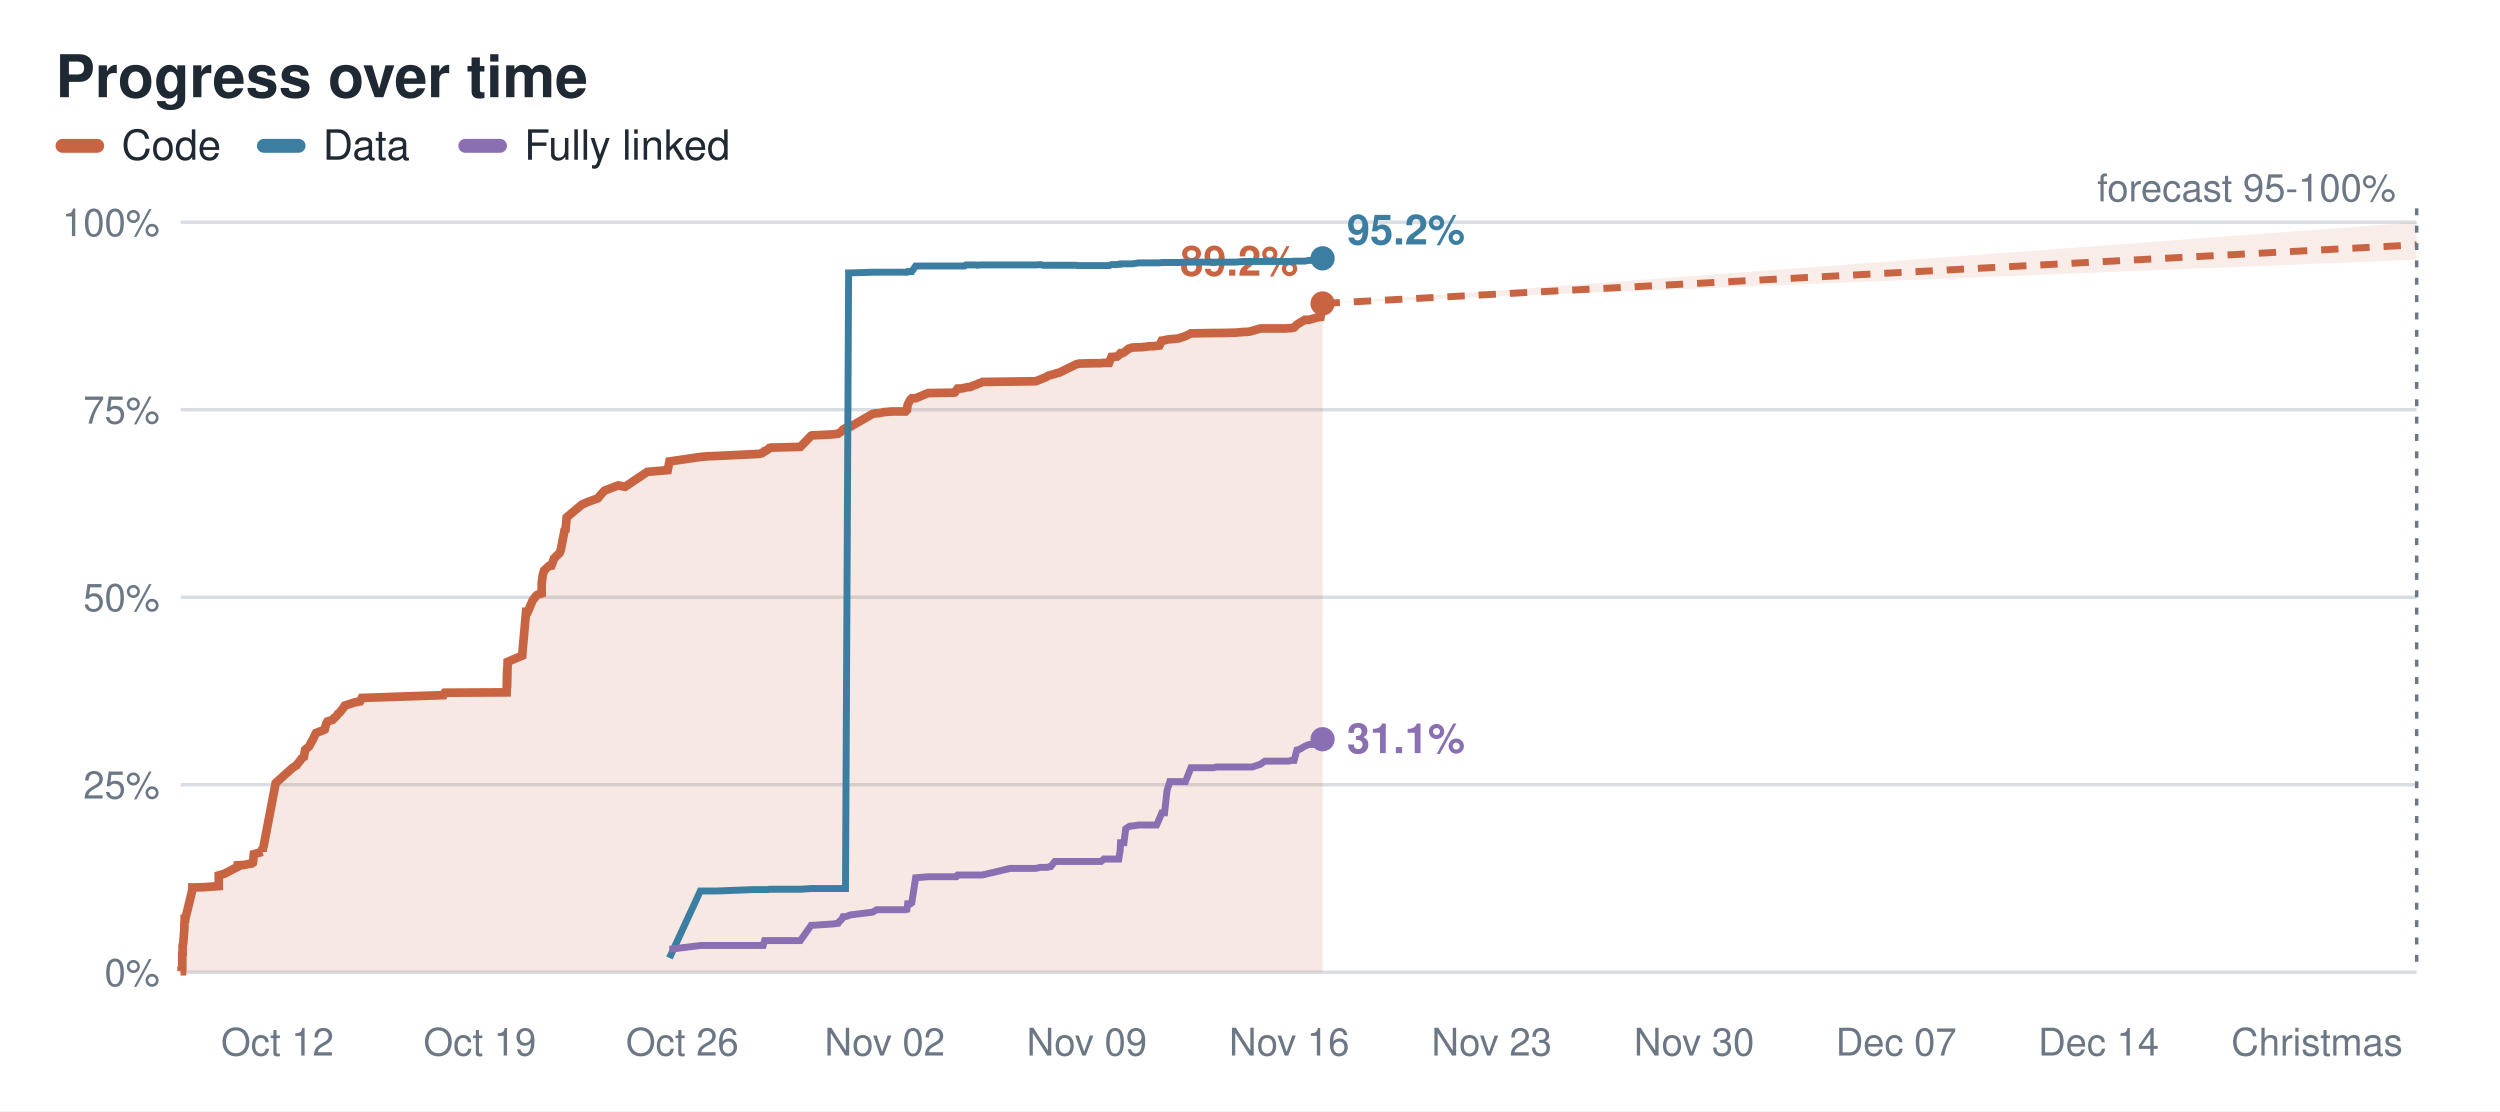
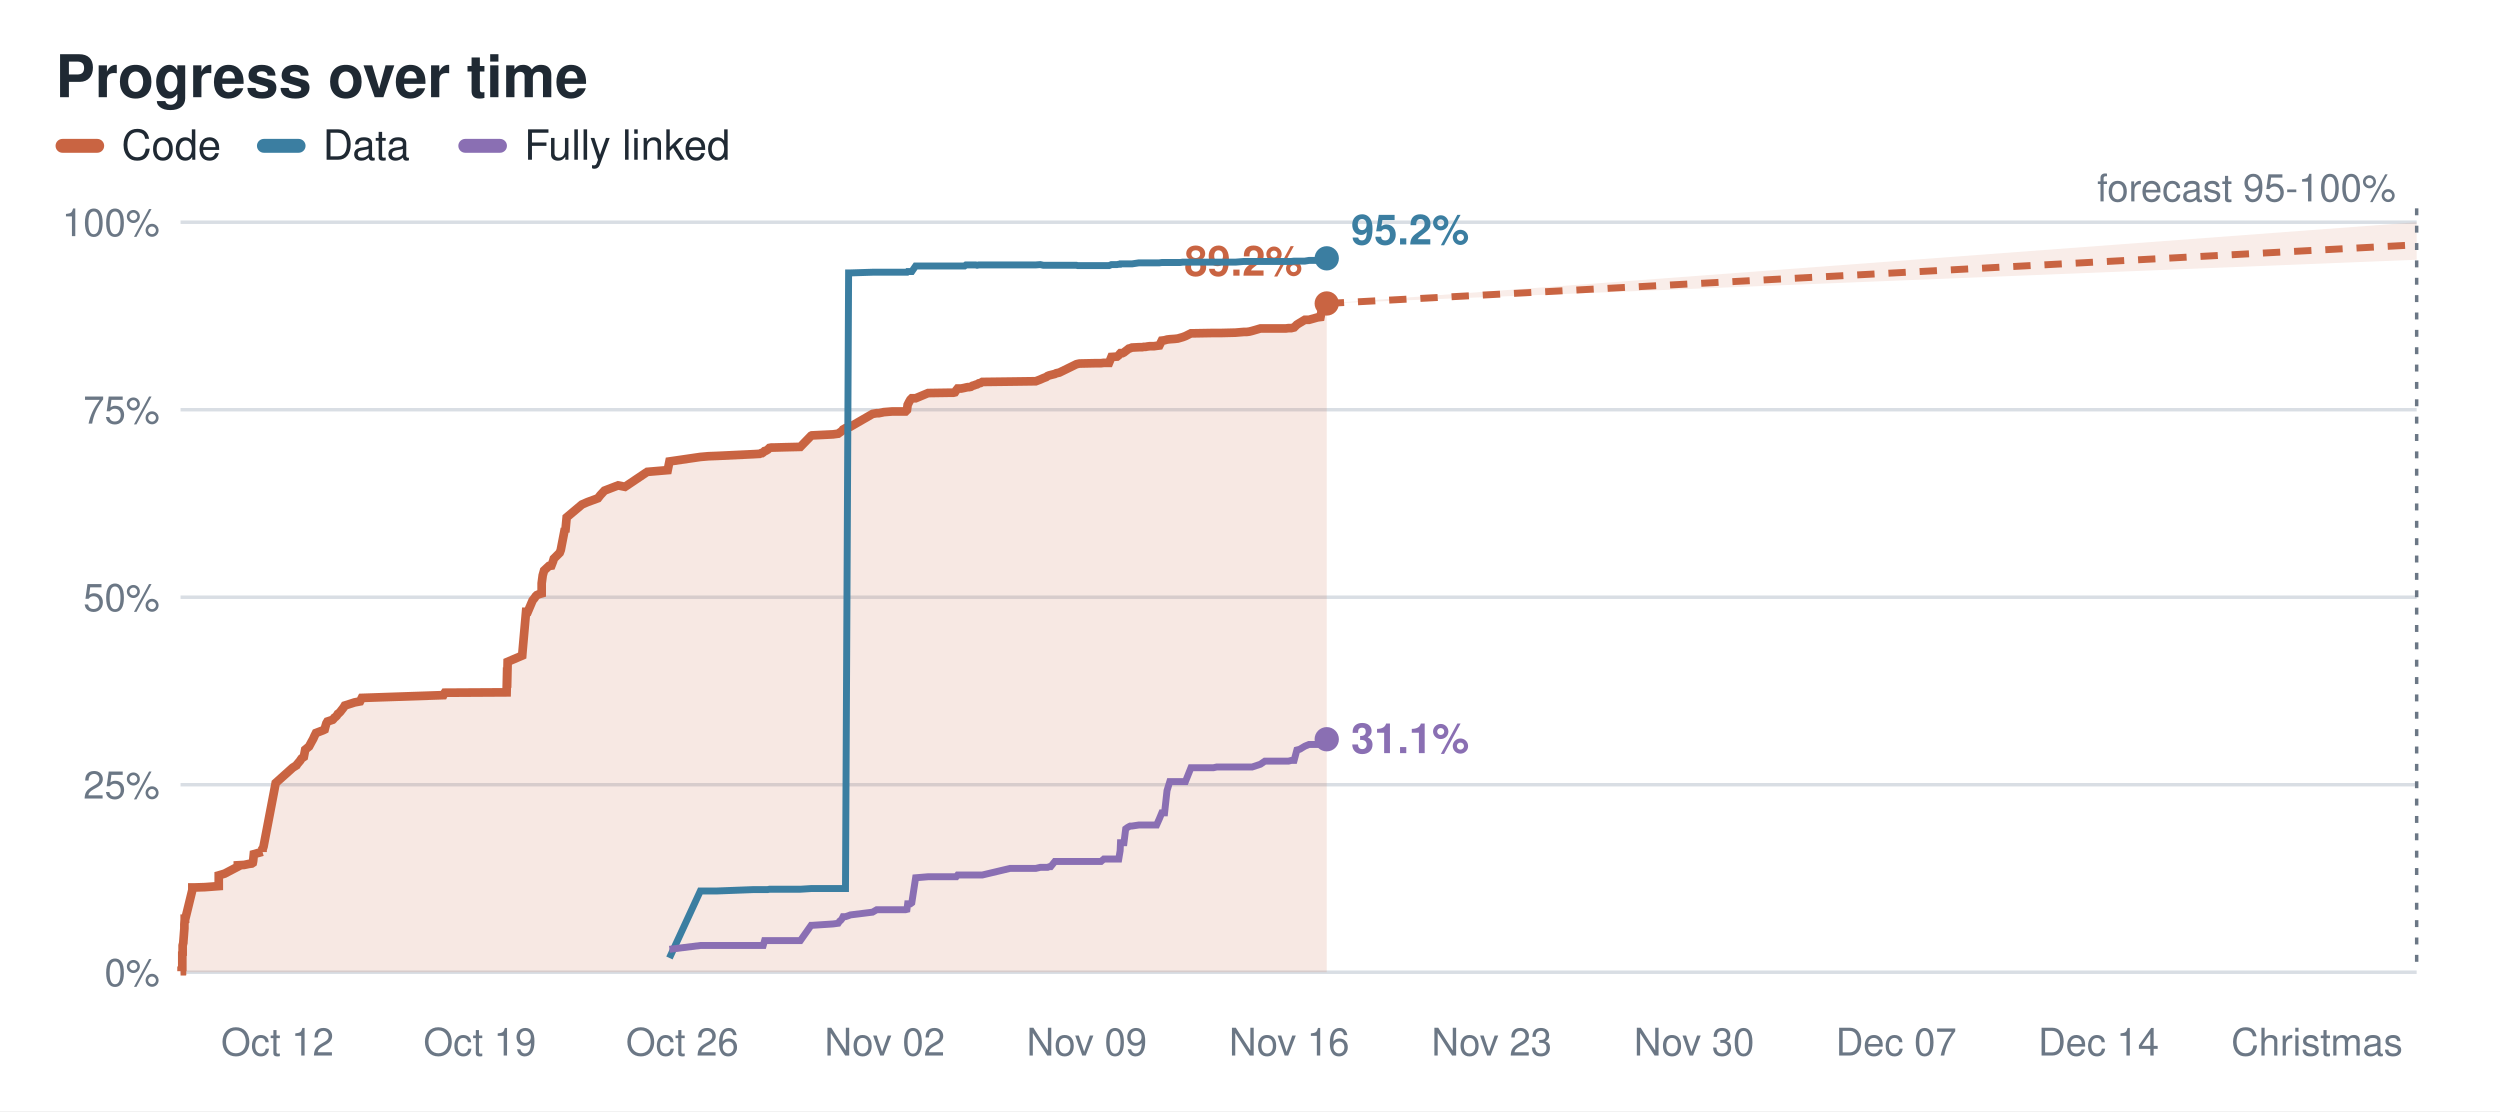
<svg xmlns="http://www.w3.org/2000/svg" viewBox="0 0 720 320" width="720" height="320" font-family="-apple-system,Segoe UI,Helvetica,Arial,sans-serif" role="img" aria-label="Progress over time">
  <rect width="100%" height="100%" fill="#ffffff" />
  <text x="16" y="28" font-size="17" font-weight="600" fill="#1f2933">Progress over time</text>
  <rect x="16" y="40" width="14" height="4" rx="2" fill="#c96442" />
  <text x="35" y="46" font-size="12" fill="#1f2933">Code</text>
  <rect x="74" y="40" width="14" height="4" rx="2" fill="#3b7ea1" />
  <text x="93" y="46" font-size="12" fill="#1f2933">Data</text>
  <rect x="132" y="40" width="14" height="4" rx="2" fill="#8a6fb3" />
  <text x="151" y="46" font-size="12" fill="#1f2933">Fully linked</text>
  <line x1="52" y1="280.0" x2="696" y2="280.0" stroke="#d9dee4" />
  <text x="46" y="284.0" font-size="11" fill="#6b7785" text-anchor="end">0%</text>
  <line x1="52" y1="226.0" x2="696" y2="226.0" stroke="#d9dee4" />
  <text x="46" y="230.0" font-size="11" fill="#6b7785" text-anchor="end">25%</text>
  <line x1="52" y1="172.0" x2="696" y2="172.0" stroke="#d9dee4" />
  <text x="46" y="176.0" font-size="11" fill="#6b7785" text-anchor="end">50%</text>
  <line x1="52" y1="118.0" x2="696" y2="118.0" stroke="#d9dee4" />
  <text x="46" y="122.0" font-size="11" fill="#6b7785" text-anchor="end">75%</text>
  <line x1="52" y1="64.0" x2="696" y2="64.0" stroke="#d9dee4" />
  <text x="46" y="68.0" font-size="11" fill="#6b7785" text-anchor="end">100%</text>
  <text x="79.9" y="304" font-size="11" fill="#6b7785" text-anchor="middle">Oct 12</text>
  <text x="138.2" y="304" font-size="11" fill="#6b7785" text-anchor="middle">Oct 19</text>
  <text x="196.5" y="304" font-size="11" fill="#6b7785" text-anchor="middle">Oct 26</text>
  <text x="254.8" y="304" font-size="11" fill="#6b7785" text-anchor="middle">Nov 02</text>
  <text x="313.0" y="304" font-size="11" fill="#6b7785" text-anchor="middle">Nov 09</text>
  <text x="371.3" y="304" font-size="11" fill="#6b7785" text-anchor="middle">Nov 16</text>
  <text x="429.6" y="304" font-size="11" fill="#6b7785" text-anchor="middle">Nov 23</text>
  <text x="487.9" y="304" font-size="11" fill="#6b7785" text-anchor="middle">Nov 30</text>
  <text x="546.1" y="304" font-size="11" fill="#6b7785" text-anchor="middle">Dec 07</text>
  <text x="604.4" y="304" font-size="11" fill="#6b7785" text-anchor="middle">Dec 14</text>
-   <polygon points="380.9,87.4 696.0,64.0 696.0,74.8" fill="#c96442" opacity="0.12" />
-   <line x1="380.9" y1="87.4" x2="696.0" y2="70.5" stroke="#c96442" stroke-width="2" stroke-dasharray="5,4" />
+   <polygon points="382.1,87.4 696.0,64.0 696.0,74.8" fill="#c96442" opacity="0.12" />
+   <line x1="382.1" y1="87.4" x2="696.0" y2="70.5" stroke="#c96442" stroke-width="2" stroke-dasharray="5,4" />
  <line x1="696.0" y1="60" x2="696.0" y2="280.0" stroke="#6b7785" stroke-dasharray="2,3" />
  <text x="692.0" y="304" font-size="11" fill="#6b7785" text-anchor="end">Christmas</text>
  <text x="690.0" y="58.0" font-size="11" fill="#6b7785" text-anchor="end">forecast 95-100%</text>
-   <polygon points="52.0,280.0 52.0,279.7 52.0,279.7 52.1,279.7 52.1,279.7 52.3,279.7 52.3,279.7 52.3,279.7 52.3,279.7 52.3,279.6 52.3,279.6 52.3,279.6 52.3,279.6 52.4,279.6 52.4,279.5 52.4,279.5 52.4,279.5 52.4,279.5 52.4,279.5 52.4,279.4 52.4,279.4 52.4,279.4 52.4,279.4 52.4,279.4 52.4,279.3 52.4,279.3 52.4,279.3 52.4,279.3 52.4,279.2 52.4,279.2 52.5,279.1 52.5,279.1 52.5,279.0 52.5,279.0 52.5,278.9 52.5,278.9 52.5,278.9 52.5,278.8 52.5,278.8 52.5,278.7 52.5,278.7 52.5,278.6 52.5,274.0 52.6,275.3 52.6,274.0 52.6,274.0 52.6,274.0 52.6,272.9 52.6,272.3 52.8,271.5 52.8,271.3 53.1,267.4 53.1,267.0 53.1,266.2 53.2,264.8 53.2,264.7 53.2,264.6 53.3,264.6 53.3,264.4 53.3,264.3 53.3,264.4 53.3,264.4 53.3,264.4 53.4,264.5 55.4,256.3 55.4,255.7 55.4,255.6 55.7,255.6 55.8,255.6 59.0,255.5 63.0,255.2 63.0,252.1 64.7,251.6 68.5,249.6 68.5,249.2 70.3,249.1 71.7,248.8 72.5,248.7 72.5,248.7 72.8,248.5 72.9,248.0 73.1,246.0 75.6,245.3 75.6,245.4 75.6,244.5 75.7,244.4 75.9,243.8 79.4,225.5 84.3,221.1 85.4,220.4 85.5,220.2 86.5,219.0 86.6,218.8 86.9,218.4 87.5,218.0 87.9,215.9 89.0,215.0 89.7,213.7 90.2,212.8 90.6,211.9 91.0,211.1 93.1,210.3 93.5,210.1 93.7,209.3 94.0,208.3 94.3,207.8 95.8,207.3 96.0,207.1 96.3,206.7 96.6,206.5 97.0,206.1 97.3,205.6 97.6,205.4 98.0,205.0 98.3,204.6 98.7,204.1 99.0,203.7 99.3,203.2 101.5,202.5 102.1,202.3 103.7,202.0 104.2,201.0 127.7,200.2 127.9,199.8 128.1,199.5 145.9,199.4 146.0,195.1 146.1,195.2 146.2,190.6 150.4,188.8 150.5,187.5 151.5,176.2 152.0,176.2 153.4,172.9 153.9,172.3 154.3,171.7 154.6,171.4 155.3,171.1 156.0,170.9 156.0,168.0 156.3,165.7 156.7,164.3 158.1,163.0 158.8,162.9 159.3,161.6 159.5,160.9 161.2,159.2 161.5,158.4 162.7,152.2 162.8,153.3 163.2,149.0 167.6,145.3 169.2,144.6 172.2,143.5 172.9,142.6 174.1,141.3 178.0,139.8 180.0,140.2 186.4,135.9 192.3,135.4 192.8,132.9 201.7,131.6 204.0,131.4 206.6,131.3 217.1,130.8 218.8,130.7 219.2,130.5 219.5,130.5 219.8,130.3 220.2,129.9 220.6,129.8 221.1,129.5 221.6,129.0 222.1,128.9 222.6,128.9 226.3,128.8 230.5,128.7 233.6,125.5 233.8,125.4 239.9,125.1 241.4,124.9 241.8,124.6 242.1,124.4 242.5,124.1 242.8,123.7 243.5,123.3 244.4,123.1 244.9,122.9 251.3,119.2 252.5,119.0 253.1,119.0 254.1,118.8 254.5,118.7 257.0,118.5 260.8,118.5 261.2,118.1 261.4,116.6 261.8,115.8 262.2,115.1 262.6,114.7 263.7,114.7 267.3,113.2 267.5,113.2 273.9,113.1 274.6,113.1 275.0,113.0 275.4,112.4 275.8,111.9 276.4,111.9 276.8,111.9 277.3,111.8 277.8,111.7 278.2,111.6 278.7,111.5 279.1,111.5 279.6,111.4 280.1,111.1 280.5,111.0 281.0,110.8 281.4,110.7 281.9,110.4 282.4,110.3 282.9,110.0 290.9,109.9 298.3,109.8 299.6,109.3 300.5,108.9 301.3,108.6 301.7,108.3 302.2,108.1 302.6,108.0 303.8,107.7 304.2,107.5 305.1,107.3 310.0,104.9 310.4,104.8 310.9,104.7 315.6,104.6 316.0,104.6 317.1,104.6 317.9,104.5 318.9,104.5 319.4,104.5 320.1,102.8 321.7,102.7 322.2,102.3 322.6,101.8 322.7,101.7 323.3,101.7 323.7,101.5 324.2,101.1 324.6,100.8 325.1,100.4 325.5,100.3 326.0,100.1 328.0,100.0 328.9,100.0 329.4,99.9 329.9,99.9 330.4,99.8 331.2,99.7 331.7,99.7 332.4,99.7 333.1,99.6 333.9,99.5 334.6,98.1 335.4,98.0 336.1,97.8 336.9,97.7 338.3,97.6 339.2,97.5 339.9,97.3 340.6,97.1 341.4,96.8 343.0,96.0 343.8,96.0 349.5,95.9 350.4,95.9 351.1,95.9 351.8,95.9 355.8,95.8 358.2,95.6 359.0,95.6 359.8,95.5 360.6,95.3 363.0,94.6 364.3,94.6 370.3,94.6 371.1,94.5 371.9,94.5 372.7,94.3 373.5,93.5 374.3,93.0 375.8,92.1 377.0,92.1 379.5,91.4 380.3,91.3 380.6,89.7 380.7,89.1 380.9,87.4 380.9,280.0" fill="#c96442" opacity="0.15" />
-   <polyline points="52.0,279.7 52.0,279.7 52.1,279.7 52.1,279.7 52.3,279.7 52.3,279.7 52.3,279.7 52.3,279.7 52.3,279.6 52.3,279.6 52.3,279.6 52.3,279.6 52.4,279.6 52.4,279.5 52.4,279.5 52.4,279.5 52.4,279.5 52.4,279.5 52.4,279.4 52.4,279.4 52.4,279.4 52.4,279.4 52.4,279.4 52.4,279.3 52.4,279.3 52.4,279.3 52.4,279.3 52.4,279.2 52.4,279.2 52.5,279.1 52.5,279.1 52.5,279.0 52.5,279.0 52.5,278.9 52.5,278.9 52.5,278.9 52.5,278.8 52.5,278.8 52.5,278.7 52.5,278.7 52.5,278.6 52.5,274.0 52.6,275.3 52.6,274.0 52.6,274.0 52.6,274.0 52.6,272.9 52.6,272.3 52.8,271.5 52.8,271.3 53.1,267.4 53.1,267.0 53.1,266.2 53.2,264.8 53.2,264.7 53.2,264.6 53.3,264.6 53.3,264.4 53.3,264.3 53.3,264.4 53.3,264.4 53.3,264.4 53.4,264.5 55.4,256.3 55.4,255.7 55.4,255.6 55.7,255.6 55.8,255.6 59.0,255.5 63.0,255.2 63.0,252.1 64.7,251.6 68.5,249.6 68.5,249.2 70.3,249.1 71.7,248.8 72.5,248.7 72.5,248.7 72.8,248.5 72.9,248.0 73.1,246.0 75.6,245.3 75.6,245.4 75.6,244.5 75.7,244.4 75.9,243.8 79.4,225.5 84.3,221.1 85.4,220.4 85.5,220.2 86.5,219.0 86.6,218.8 86.9,218.4 87.5,218.0 87.9,215.9 89.0,215.0 89.7,213.7 90.2,212.8 90.6,211.9 91.0,211.1 93.1,210.3 93.5,210.1 93.7,209.3 94.0,208.3 94.3,207.8 95.8,207.3 96.0,207.1 96.3,206.7 96.6,206.5 97.0,206.1 97.3,205.6 97.6,205.4 98.0,205.0 98.3,204.6 98.7,204.1 99.0,203.7 99.3,203.2 101.5,202.5 102.1,202.3 103.7,202.0 104.2,201.0 127.7,200.2 127.9,199.8 128.1,199.5 145.9,199.4 146.0,195.1 146.1,195.2 146.2,190.6 150.4,188.8 150.5,187.5 151.5,176.2 152.0,176.2 153.4,172.9 153.9,172.3 154.3,171.7 154.6,171.4 155.3,171.1 156.0,170.9 156.0,168.0 156.3,165.7 156.7,164.3 158.1,163.0 158.8,162.9 159.3,161.6 159.5,160.9 161.2,159.2 161.5,158.4 162.7,152.2 162.8,153.3 163.2,149.0 167.6,145.3 169.2,144.6 172.2,143.5 172.9,142.6 174.1,141.3 178.0,139.8 180.0,140.2 186.4,135.9 192.3,135.4 192.8,132.9 201.7,131.6 204.0,131.4 206.6,131.3 217.1,130.8 218.8,130.7 219.2,130.5 219.5,130.5 219.8,130.3 220.2,129.9 220.6,129.8 221.1,129.5 221.6,129.0 222.1,128.9 222.6,128.9 226.3,128.8 230.5,128.7 233.6,125.5 233.8,125.4 239.9,125.1 241.4,124.9 241.8,124.6 242.1,124.4 242.5,124.1 242.8,123.7 243.5,123.3 244.4,123.1 244.9,122.9 251.3,119.2 252.5,119.0 253.1,119.0 254.1,118.8 254.5,118.7 257.0,118.5 260.8,118.5 261.2,118.1 261.4,116.6 261.8,115.8 262.2,115.1 262.6,114.7 263.7,114.7 267.3,113.2 267.5,113.2 273.9,113.1 274.6,113.1 275.0,113.0 275.4,112.4 275.8,111.9 276.4,111.9 276.8,111.9 277.3,111.8 277.8,111.7 278.2,111.6 278.7,111.5 279.1,111.5 279.6,111.4 280.1,111.1 280.5,111.0 281.0,110.8 281.4,110.7 281.9,110.4 282.4,110.3 282.9,110.0 290.9,109.9 298.3,109.8 299.6,109.3 300.5,108.9 301.3,108.6 301.7,108.3 302.2,108.1 302.6,108.0 303.8,107.7 304.2,107.5 305.1,107.3 310.0,104.9 310.4,104.8 310.9,104.7 315.6,104.6 316.0,104.6 317.1,104.6 317.9,104.5 318.9,104.5 319.4,104.5 320.1,102.8 321.7,102.7 322.2,102.3 322.6,101.8 322.7,101.7 323.3,101.7 323.7,101.5 324.2,101.1 324.6,100.8 325.1,100.4 325.5,100.3 326.0,100.1 328.0,100.0 328.9,100.0 329.4,99.9 329.9,99.9 330.4,99.8 331.2,99.7 331.7,99.7 332.4,99.7 333.1,99.6 333.9,99.5 334.6,98.1 335.4,98.0 336.1,97.8 336.9,97.7 338.3,97.6 339.2,97.5 339.9,97.3 340.6,97.1 341.4,96.8 343.0,96.0 343.8,96.0 349.5,95.9 350.4,95.9 351.1,95.9 351.8,95.9 355.8,95.8 358.2,95.6 359.0,95.6 359.8,95.5 360.6,95.3 363.0,94.6 364.3,94.6 370.3,94.6 371.1,94.5 371.9,94.5 372.7,94.3 373.5,93.5 374.3,93.0 375.8,92.1 377.0,92.1 379.5,91.4 380.3,91.3 380.6,89.7 380.7,89.1 380.9,87.4" fill="none" stroke="#c96442" stroke-width="2.5" />
-   <circle cx="380.9" cy="87.4" r="3.5" fill="#c96442" />
-   <text x="373.9" y="79.4" font-size="12" font-weight="600" fill="#c96442" text-anchor="end">89.2%</text>
-   <polyline points="192.8,275.9 201.7,256.6 204.0,256.6 206.6,256.6 217.1,256.2 218.8,256.2 219.2,256.2 219.5,256.2 219.8,256.2 220.2,256.2 220.6,256.2 221.1,256.2 221.6,256.1 222.1,256.1 222.6,256.1 226.3,256.1 230.5,256.1 233.6,255.9 233.8,255.9 239.9,255.9 241.4,255.9 241.8,255.9 242.1,255.9 242.5,255.9 242.8,255.9 243.5,255.9 244.4,78.6 244.9,78.6 251.3,78.4 252.5,78.4 253.1,78.4 254.1,78.4 254.5,78.4 257.0,78.4 260.8,78.4 261.2,78.4 261.4,78.2 261.8,78.2 262.2,78.2 262.6,78.2 263.7,76.6 267.3,76.6 267.5,76.6 273.9,76.6 274.6,76.6 275.0,76.6 275.4,76.6 275.8,76.6 276.4,76.6 276.8,76.6 277.3,76.6 277.8,76.6 278.2,76.3 278.7,76.3 279.1,76.3 279.6,76.3 280.1,76.3 280.5,76.3 281.0,76.3 281.4,76.4 281.9,76.3 282.4,76.3 282.9,76.3 290.9,76.3 298.3,76.3 299.6,76.2 300.5,76.4 301.3,76.4 301.7,76.4 302.2,76.4 302.6,76.4 303.8,76.4 304.2,76.4 305.1,76.4 310.0,76.4 310.4,76.5 310.9,76.5 315.6,76.5 316.0,76.5 317.1,76.5 317.9,76.5 318.9,76.5 319.4,76.5 320.1,76.2 321.7,76.2 322.2,76.1 322.6,76.1 322.7,76.0 323.3,76.0 323.7,76.0 324.2,76.0 324.6,76.0 325.1,76.0 325.5,76.0 326.0,76.0 328.0,75.7 328.9,75.7 329.4,75.7 329.9,75.7 330.4,75.7 331.2,75.7 331.7,75.7 332.4,75.7 333.1,75.7 333.9,75.7 334.6,75.6 335.4,75.6 336.1,75.6 336.9,75.6 338.3,75.6 339.2,75.6 339.9,75.6 340.6,75.5 341.4,75.5 343.0,75.5 343.8,75.5 349.5,75.5 350.4,75.5 351.1,75.5 351.8,75.5 355.8,75.5 358.2,75.3 359.0,75.3 359.8,75.3 360.6,75.3 363.0,75.3 364.3,75.3 370.3,75.3 371.1,75.3 371.9,75.3 372.7,75.2 373.5,75.2 374.3,75.2 375.8,75.2 377.0,75.0 379.5,75.0 380.3,75.0 380.6,74.9 380.7,74.9 380.9,74.4" fill="none" stroke="#3b7ea1" stroke-width="2" />
-   <circle cx="380.9" cy="74.4" r="3.5" fill="#3b7ea1" />
-   <text x="387.9" y="70.4" font-size="12" font-weight="600" fill="#3b7ea1">95.2%</text>
-   <polyline points="192.8,273.4 201.7,272.3 204.0,272.3 206.6,272.3 217.1,272.3 218.8,272.3 219.2,272.3 219.5,272.3 219.8,272.3 220.2,270.9 220.6,270.9 221.1,270.9 221.6,270.9 222.1,270.9 222.6,270.9 226.3,270.9 230.5,270.9 233.6,266.5 233.8,266.5 239.9,266.1 241.4,265.9 241.8,265.3 242.1,265.1 242.5,264.6 242.8,264.0 243.5,264.0 244.4,263.7 244.9,263.5 251.3,262.7 252.5,262.0 253.1,262.0 254.1,262.0 254.5,262.0 257.0,262.0 260.8,262.0 261.2,261.9 261.4,260.3 261.8,260.3 262.2,260.3 262.6,260.0 263.7,252.8 267.3,252.5 267.5,252.5 273.9,252.5 274.6,252.5 275.0,252.5 275.4,252.5 275.8,252.0 276.4,252.0 276.8,252.0 277.3,252.0 277.8,252.0 278.2,252.0 278.7,252.0 279.1,252.0 279.6,252.0 280.1,252.0 280.5,252.0 281.0,252.0 281.4,252.0 281.9,252.0 282.4,252.0 282.9,252.0 290.9,250.1 298.3,250.1 299.6,249.8 300.5,249.8 301.3,249.8 301.7,249.8 302.2,249.6 302.6,249.6 303.8,248.1 304.2,248.1 305.1,248.1 310.0,248.1 310.4,248.1 310.9,248.1 315.6,248.1 316.0,248.1 317.1,248.1 317.9,247.4 318.9,247.4 319.4,247.4 320.1,247.4 321.7,247.4 322.2,247.4 322.6,245.0 322.7,242.7 323.3,242.7 323.7,242.7 324.2,238.7 324.6,238.4 325.1,238.1 325.5,237.9 326.0,237.9 328.0,237.6 328.9,237.6 329.4,237.6 329.9,237.6 330.4,237.6 331.2,237.6 331.7,237.6 332.4,237.6 333.1,237.6 333.9,235.8 334.6,234.1 335.4,234.1 336.1,227.7 336.9,225.1 338.3,225.1 339.2,225.1 339.9,225.1 340.6,225.1 341.4,225.1 343.0,221.1 343.8,221.1 349.5,221.1 350.4,220.9 351.1,220.9 351.8,220.9 355.8,220.9 358.2,220.9 359.0,220.9 359.8,220.9 360.6,220.9 363.0,220.1 364.3,219.2 370.3,219.2 371.1,219.2 371.9,219.0 372.7,219.0 373.5,216.0 374.3,215.8 375.8,214.9 377.0,214.4 379.5,214.4 380.3,214.4 380.6,214.4 380.7,214.4 380.9,212.9" fill="none" stroke="#8a6fb3" stroke-width="2" />
-   <circle cx="380.9" cy="212.9" r="3.5" fill="#8a6fb3" />
-   <text x="387.9" y="216.9" font-size="12" font-weight="600" fill="#8a6fb3">31.1%</text>
+   <polygon points="52.0,280.0 52.0,279.7 52.0,279.7 52.1,279.7 52.1,279.7 52.3,279.7 52.3,279.7 52.3,279.7 52.3,279.7 52.3,279.6 52.3,279.6 52.3,279.6 52.3,279.6 52.4,279.6 52.4,279.5 52.4,279.5 52.4,279.5 52.4,279.5 52.4,279.5 52.4,279.4 52.4,279.4 52.4,279.4 52.4,279.4 52.4,279.4 52.4,279.3 52.4,279.3 52.4,279.3 52.4,279.3 52.4,279.2 52.4,279.2 52.5,279.1 52.5,279.1 52.5,279.0 52.5,279.0 52.5,278.9 52.5,278.9 52.5,278.9 52.5,278.8 52.5,278.8 52.5,278.7 52.5,278.7 52.5,278.6 52.5,274.0 52.6,275.3 52.6,274.0 52.6,274.0 52.6,274.0 52.6,272.9 52.6,272.3 52.8,271.5 52.8,271.3 53.1,267.4 53.1,267.0 53.1,266.2 53.2,264.8 53.2,264.7 53.2,264.6 53.3,264.6 53.3,264.4 53.3,264.3 53.3,264.4 53.3,264.4 53.3,264.4 53.4,264.5 55.4,256.3 55.4,255.7 55.4,255.6 55.7,255.6 55.8,255.6 59.0,255.5 63.0,255.2 63.0,252.1 64.7,251.6 68.5,249.6 68.5,249.2 70.3,249.1 71.7,248.8 72.5,248.7 72.5,248.7 72.8,248.5 72.9,248.0 73.1,246.0 75.6,245.3 75.6,245.4 75.6,244.5 75.7,244.4 75.9,243.8 79.4,225.5 84.3,221.1 85.4,220.4 85.5,220.2 86.5,219.0 86.6,218.8 86.9,218.4 87.5,218.0 87.9,215.9 89.0,215.0 89.7,213.7 90.2,212.8 90.6,211.9 91.0,211.1 93.1,210.3 93.5,210.1 93.7,209.3 94.0,208.3 94.3,207.8 95.8,207.3 96.0,207.1 96.3,206.7 96.6,206.5 97.0,206.1 97.3,205.6 97.6,205.4 98.0,205.0 98.3,204.6 98.7,204.1 99.0,203.7 99.3,203.2 101.5,202.5 102.1,202.3 103.7,202.0 104.2,201.0 127.7,200.2 127.9,199.8 128.1,199.5 145.9,199.4 146.0,195.1 146.1,195.2 146.2,190.6 150.4,188.8 150.5,187.5 151.5,176.2 152.0,176.2 153.4,172.9 153.9,172.3 154.3,171.7 154.6,171.4 155.3,171.1 156.0,170.9 156.0,168.0 156.3,165.7 156.7,164.3 158.1,163.0 158.8,162.9 159.3,161.6 159.5,160.9 161.2,159.2 161.5,158.4 162.7,152.2 162.8,153.3 163.2,149.0 167.6,145.3 169.2,144.6 172.2,143.5 172.9,142.6 174.1,141.3 178.0,139.8 180.0,140.2 186.4,135.9 192.3,135.4 192.8,132.9 201.7,131.6 204.0,131.4 206.6,131.3 217.1,130.8 218.8,130.7 219.2,130.5 219.5,130.5 219.8,130.3 220.2,129.9 220.6,129.8 221.1,129.5 221.6,129.0 222.1,128.9 222.6,128.9 226.3,128.8 230.5,128.7 233.6,125.5 233.8,125.4 239.9,125.1 241.4,124.9 241.8,124.6 242.1,124.4 242.5,124.1 242.8,123.7 243.5,123.3 244.4,123.1 244.9,122.9 251.3,119.2 252.5,119.0 253.1,119.0 254.1,118.8 254.5,118.7 257.0,118.5 260.8,118.5 261.2,118.1 261.4,116.6 261.8,115.8 262.2,115.1 262.6,114.7 263.7,114.7 267.3,113.2 267.5,113.2 273.9,113.1 274.6,113.1 275.0,113.0 275.4,112.4 275.8,111.9 276.4,111.9 276.8,111.9 277.3,111.8 277.8,111.7 278.2,111.6 278.7,111.5 279.1,111.5 279.6,111.4 280.1,111.1 280.5,111.0 281.0,110.8 281.4,110.7 281.9,110.4 282.4,110.3 282.9,110.0 290.9,109.9 298.3,109.8 299.6,109.3 300.5,108.9 301.3,108.6 301.7,108.3 302.2,108.1 302.6,108.0 303.8,107.7 304.2,107.5 305.1,107.3 310.0,104.9 310.4,104.8 310.9,104.7 315.6,104.6 316.0,104.6 317.1,104.6 317.9,104.5 318.9,104.5 319.4,104.5 320.1,102.8 321.7,102.7 322.2,102.3 322.6,101.8 322.7,101.7 323.3,101.7 323.7,101.5 324.2,101.1 324.6,100.8 325.1,100.4 325.5,100.3 326.0,100.1 328.0,100.0 328.9,100.0 329.4,99.9 329.9,99.9 330.4,99.8 331.2,99.7 331.7,99.7 332.4,99.7 333.1,99.6 333.9,99.5 334.6,98.1 335.4,98.0 336.1,97.8 336.9,97.7 338.3,97.6 339.2,97.5 339.9,97.3 340.6,97.1 341.4,96.8 343.0,96.0 343.8,96.0 349.5,95.9 350.4,95.9 351.1,95.9 351.8,95.9 355.8,95.8 358.2,95.6 359.0,95.6 359.8,95.5 360.6,95.3 363.0,94.6 364.3,94.6 370.3,94.6 371.1,94.5 371.9,94.5 372.7,94.3 373.5,93.5 374.3,93.0 375.8,92.1 377.0,92.1 379.5,91.4 380.3,91.3 380.6,89.7 380.7,89.1 380.9,87.4 382.1,87.4 382.1,280.0" fill="#c96442" opacity="0.15" />
+   <polyline points="52.0,279.7 52.0,279.7 52.1,279.7 52.1,279.7 52.3,279.7 52.3,279.7 52.3,279.7 52.3,279.7 52.3,279.6 52.3,279.6 52.3,279.6 52.3,279.6 52.4,279.6 52.4,279.5 52.4,279.5 52.4,279.5 52.4,279.5 52.4,279.5 52.4,279.4 52.4,279.4 52.4,279.4 52.4,279.4 52.4,279.4 52.4,279.3 52.4,279.3 52.4,279.3 52.4,279.3 52.4,279.2 52.4,279.2 52.5,279.1 52.5,279.1 52.5,279.0 52.5,279.0 52.5,278.9 52.5,278.9 52.5,278.9 52.5,278.8 52.5,278.8 52.5,278.7 52.5,278.7 52.5,278.6 52.5,274.0 52.6,275.3 52.6,274.0 52.6,274.0 52.6,274.0 52.6,272.9 52.6,272.3 52.8,271.5 52.8,271.3 53.1,267.4 53.1,267.0 53.1,266.2 53.2,264.8 53.2,264.7 53.2,264.6 53.3,264.6 53.3,264.4 53.3,264.3 53.3,264.4 53.3,264.4 53.3,264.4 53.4,264.5 55.4,256.3 55.4,255.7 55.4,255.6 55.7,255.6 55.8,255.6 59.0,255.5 63.0,255.2 63.0,252.1 64.7,251.6 68.5,249.6 68.5,249.2 70.3,249.1 71.7,248.8 72.5,248.7 72.5,248.7 72.8,248.5 72.9,248.0 73.1,246.0 75.6,245.3 75.6,245.4 75.6,244.5 75.7,244.4 75.9,243.8 79.4,225.5 84.3,221.1 85.4,220.4 85.5,220.2 86.5,219.0 86.6,218.8 86.9,218.4 87.5,218.0 87.9,215.9 89.0,215.0 89.7,213.7 90.2,212.8 90.6,211.9 91.0,211.1 93.1,210.3 93.5,210.1 93.7,209.3 94.0,208.3 94.3,207.8 95.8,207.3 96.0,207.1 96.3,206.7 96.6,206.5 97.0,206.1 97.3,205.6 97.6,205.4 98.0,205.0 98.3,204.6 98.7,204.1 99.0,203.7 99.3,203.2 101.5,202.5 102.1,202.3 103.7,202.0 104.2,201.0 127.7,200.2 127.9,199.8 128.1,199.5 145.9,199.4 146.0,195.1 146.1,195.2 146.2,190.6 150.4,188.8 150.5,187.5 151.5,176.2 152.0,176.2 153.4,172.9 153.9,172.3 154.3,171.7 154.6,171.4 155.3,171.1 156.0,170.9 156.0,168.0 156.3,165.7 156.7,164.3 158.1,163.0 158.8,162.9 159.3,161.6 159.5,160.9 161.2,159.2 161.5,158.4 162.7,152.2 162.8,153.3 163.2,149.0 167.6,145.3 169.2,144.6 172.2,143.5 172.9,142.6 174.1,141.3 178.0,139.8 180.0,140.2 186.4,135.9 192.3,135.4 192.8,132.9 201.7,131.6 204.0,131.4 206.6,131.3 217.1,130.8 218.8,130.7 219.2,130.5 219.5,130.5 219.8,130.3 220.2,129.9 220.6,129.8 221.1,129.5 221.6,129.0 222.1,128.9 222.6,128.9 226.3,128.8 230.5,128.7 233.6,125.5 233.8,125.4 239.9,125.1 241.4,124.9 241.8,124.6 242.1,124.4 242.5,124.1 242.8,123.7 243.5,123.3 244.4,123.1 244.9,122.9 251.3,119.2 252.5,119.0 253.1,119.0 254.1,118.8 254.5,118.7 257.0,118.5 260.8,118.5 261.2,118.1 261.4,116.6 261.8,115.8 262.2,115.1 262.6,114.7 263.7,114.7 267.3,113.2 267.5,113.2 273.9,113.1 274.6,113.1 275.0,113.0 275.4,112.4 275.8,111.9 276.4,111.9 276.8,111.9 277.3,111.8 277.8,111.7 278.2,111.6 278.7,111.5 279.1,111.5 279.6,111.4 280.1,111.1 280.5,111.0 281.0,110.8 281.4,110.7 281.9,110.4 282.4,110.3 282.9,110.0 290.9,109.9 298.3,109.8 299.6,109.3 300.5,108.9 301.3,108.6 301.7,108.3 302.2,108.1 302.6,108.0 303.8,107.7 304.2,107.5 305.1,107.3 310.0,104.9 310.4,104.8 310.9,104.7 315.6,104.6 316.0,104.6 317.1,104.6 317.9,104.5 318.9,104.5 319.4,104.5 320.1,102.8 321.7,102.7 322.2,102.3 322.6,101.8 322.7,101.7 323.3,101.7 323.7,101.5 324.2,101.1 324.6,100.8 325.1,100.4 325.5,100.3 326.0,100.1 328.0,100.0 328.9,100.0 329.4,99.9 329.9,99.9 330.4,99.8 331.2,99.7 331.7,99.7 332.4,99.7 333.1,99.6 333.9,99.5 334.6,98.1 335.4,98.0 336.1,97.8 336.9,97.7 338.3,97.6 339.2,97.5 339.9,97.3 340.6,97.1 341.4,96.8 343.0,96.0 343.8,96.0 349.5,95.9 350.4,95.9 351.1,95.9 351.8,95.9 355.8,95.8 358.2,95.6 359.0,95.6 359.8,95.5 360.6,95.3 363.0,94.6 364.3,94.6 370.3,94.6 371.1,94.5 371.9,94.5 372.7,94.3 373.5,93.5 374.3,93.0 375.8,92.1 377.0,92.1 379.5,91.4 380.3,91.3 380.6,89.7 380.7,89.1 380.9,87.4 382.1,87.4" fill="none" stroke="#c96442" stroke-width="2.5" />
+   <circle cx="382.1" cy="87.4" r="3.5" fill="#c96442" />
+   <text x="375.1" y="79.4" font-size="12" font-weight="600" fill="#c96442" text-anchor="end">89.2%</text>
+   <polyline points="192.8,275.9 201.7,256.6 204.0,256.6 206.6,256.6 217.1,256.2 218.8,256.2 219.2,256.2 219.5,256.2 219.8,256.2 220.2,256.2 220.6,256.2 221.1,256.2 221.6,256.1 222.1,256.1 222.6,256.1 226.3,256.1 230.5,256.1 233.6,255.9 233.8,255.9 239.9,255.9 241.4,255.9 241.8,255.9 242.1,255.9 242.5,255.9 242.8,255.9 243.5,255.9 244.4,78.6 244.9,78.6 251.3,78.4 252.5,78.4 253.1,78.4 254.1,78.4 254.5,78.4 257.0,78.4 260.8,78.4 261.2,78.4 261.4,78.2 261.8,78.2 262.2,78.2 262.6,78.2 263.7,76.6 267.3,76.6 267.5,76.6 273.9,76.6 274.6,76.6 275.0,76.6 275.4,76.6 275.8,76.6 276.4,76.6 276.8,76.6 277.3,76.6 277.8,76.6 278.2,76.3 278.7,76.3 279.1,76.3 279.6,76.3 280.1,76.3 280.5,76.3 281.0,76.3 281.4,76.4 281.9,76.3 282.4,76.3 282.9,76.3 290.9,76.3 298.3,76.3 299.6,76.2 300.5,76.4 301.3,76.4 301.7,76.4 302.2,76.4 302.6,76.4 303.8,76.4 304.2,76.4 305.1,76.4 310.0,76.4 310.4,76.5 310.9,76.5 315.6,76.5 316.0,76.5 317.1,76.5 317.9,76.5 318.9,76.5 319.4,76.5 320.1,76.2 321.7,76.2 322.2,76.1 322.6,76.1 322.7,76.0 323.3,76.0 323.7,76.0 324.2,76.0 324.6,76.0 325.1,76.0 325.5,76.0 326.0,76.0 328.0,75.7 328.9,75.7 329.4,75.7 329.9,75.7 330.4,75.7 331.2,75.7 331.7,75.7 332.4,75.7 333.1,75.7 333.9,75.7 334.6,75.6 335.4,75.6 336.1,75.6 336.9,75.6 338.3,75.6 339.2,75.6 339.9,75.6 340.6,75.5 341.4,75.5 343.0,75.5 343.8,75.5 349.5,75.5 350.4,75.5 351.1,75.5 351.8,75.5 355.8,75.5 358.2,75.3 359.0,75.3 359.8,75.3 360.6,75.3 363.0,75.3 364.3,75.3 370.3,75.3 371.1,75.3 371.9,75.3 372.7,75.2 373.5,75.2 374.3,75.2 375.8,75.2 377.0,75.0 379.5,75.0 380.3,75.0 380.6,74.9 380.7,74.9 380.9,74.4 382.1,74.4" fill="none" stroke="#3b7ea1" stroke-width="2" />
+   <circle cx="382.1" cy="74.4" r="3.5" fill="#3b7ea1" />
+   <text x="389.1" y="70.4" font-size="12" font-weight="600" fill="#3b7ea1">95.2%</text>
+   <polyline points="192.8,273.4 201.7,272.3 204.0,272.3 206.6,272.3 217.1,272.3 218.8,272.3 219.2,272.3 219.5,272.3 219.8,272.3 220.2,270.9 220.6,270.9 221.1,270.9 221.6,270.9 222.1,270.9 222.6,270.9 226.3,270.9 230.5,270.9 233.6,266.5 233.8,266.5 239.9,266.1 241.4,265.9 241.8,265.3 242.1,265.1 242.5,264.6 242.8,264.0 243.5,264.0 244.4,263.7 244.9,263.5 251.3,262.7 252.5,262.0 253.1,262.0 254.1,262.0 254.5,262.0 257.0,262.0 260.8,262.0 261.2,261.9 261.4,260.3 261.8,260.3 262.2,260.3 262.6,260.0 263.7,252.8 267.3,252.5 267.5,252.5 273.9,252.5 274.6,252.5 275.0,252.5 275.4,252.5 275.8,252.0 276.4,252.0 276.8,252.0 277.3,252.0 277.8,252.0 278.2,252.0 278.7,252.0 279.1,252.0 279.6,252.0 280.1,252.0 280.5,252.0 281.0,252.0 281.4,252.0 281.9,252.0 282.4,252.0 282.9,252.0 290.9,250.1 298.3,250.1 299.6,249.8 300.5,249.8 301.3,249.8 301.7,249.8 302.2,249.6 302.6,249.6 303.8,248.1 304.2,248.1 305.1,248.1 310.0,248.1 310.4,248.1 310.9,248.1 315.6,248.1 316.0,248.1 317.1,248.1 317.9,247.4 318.9,247.4 319.4,247.4 320.1,247.4 321.7,247.4 322.2,247.4 322.6,245.0 322.7,242.7 323.3,242.7 323.7,242.7 324.2,238.7 324.6,238.4 325.1,238.1 325.5,237.9 326.0,237.9 328.0,237.6 328.9,237.6 329.4,237.6 329.9,237.6 330.4,237.6 331.2,237.6 331.7,237.6 332.4,237.6 333.1,237.6 333.9,235.8 334.6,234.1 335.4,234.1 336.1,227.7 336.9,225.1 338.3,225.1 339.2,225.1 339.9,225.1 340.6,225.1 341.4,225.1 343.0,221.1 343.8,221.1 349.5,221.1 350.4,220.9 351.1,220.9 351.8,220.9 355.8,220.9 358.2,220.9 359.0,220.9 359.8,220.9 360.6,220.9 363.0,220.1 364.3,219.2 370.3,219.2 371.1,219.2 371.9,219.0 372.7,219.0 373.5,216.0 374.3,215.8 375.8,214.9 377.0,214.4 379.5,214.4 380.3,214.4 380.6,214.4 380.7,214.4 380.9,212.9 382.1,212.9" fill="none" stroke="#8a6fb3" stroke-width="2" />
+   <circle cx="382.1" cy="212.9" r="3.5" fill="#8a6fb3" />
+   <text x="389.1" y="216.9" font-size="12" font-weight="600" fill="#8a6fb3">31.1%</text>
</svg>
